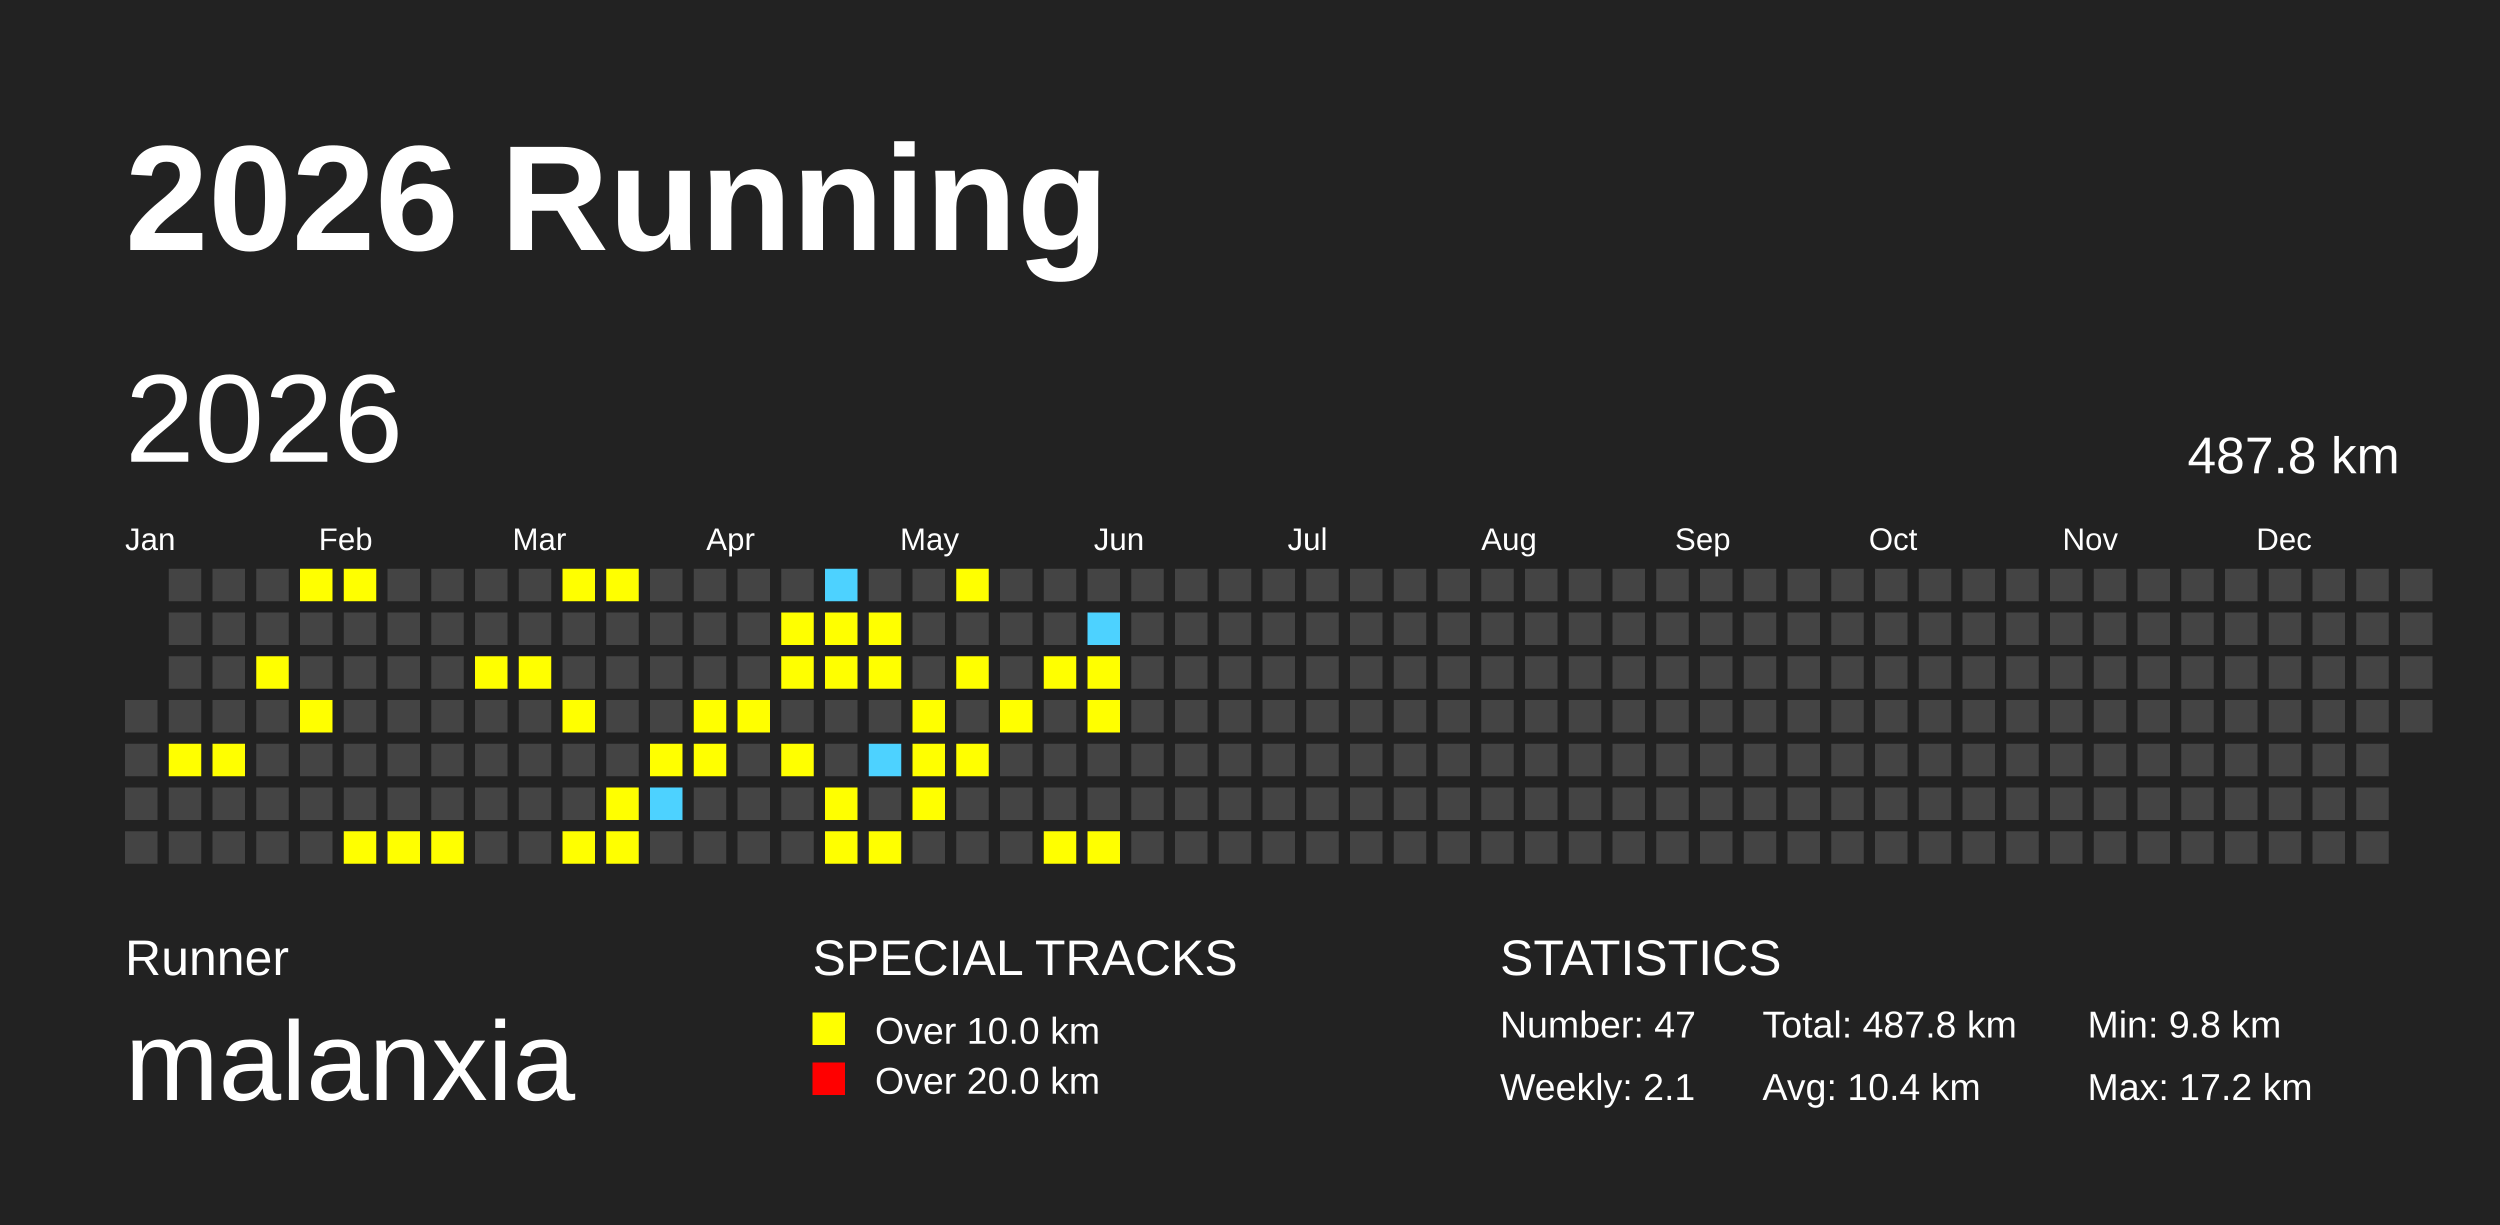
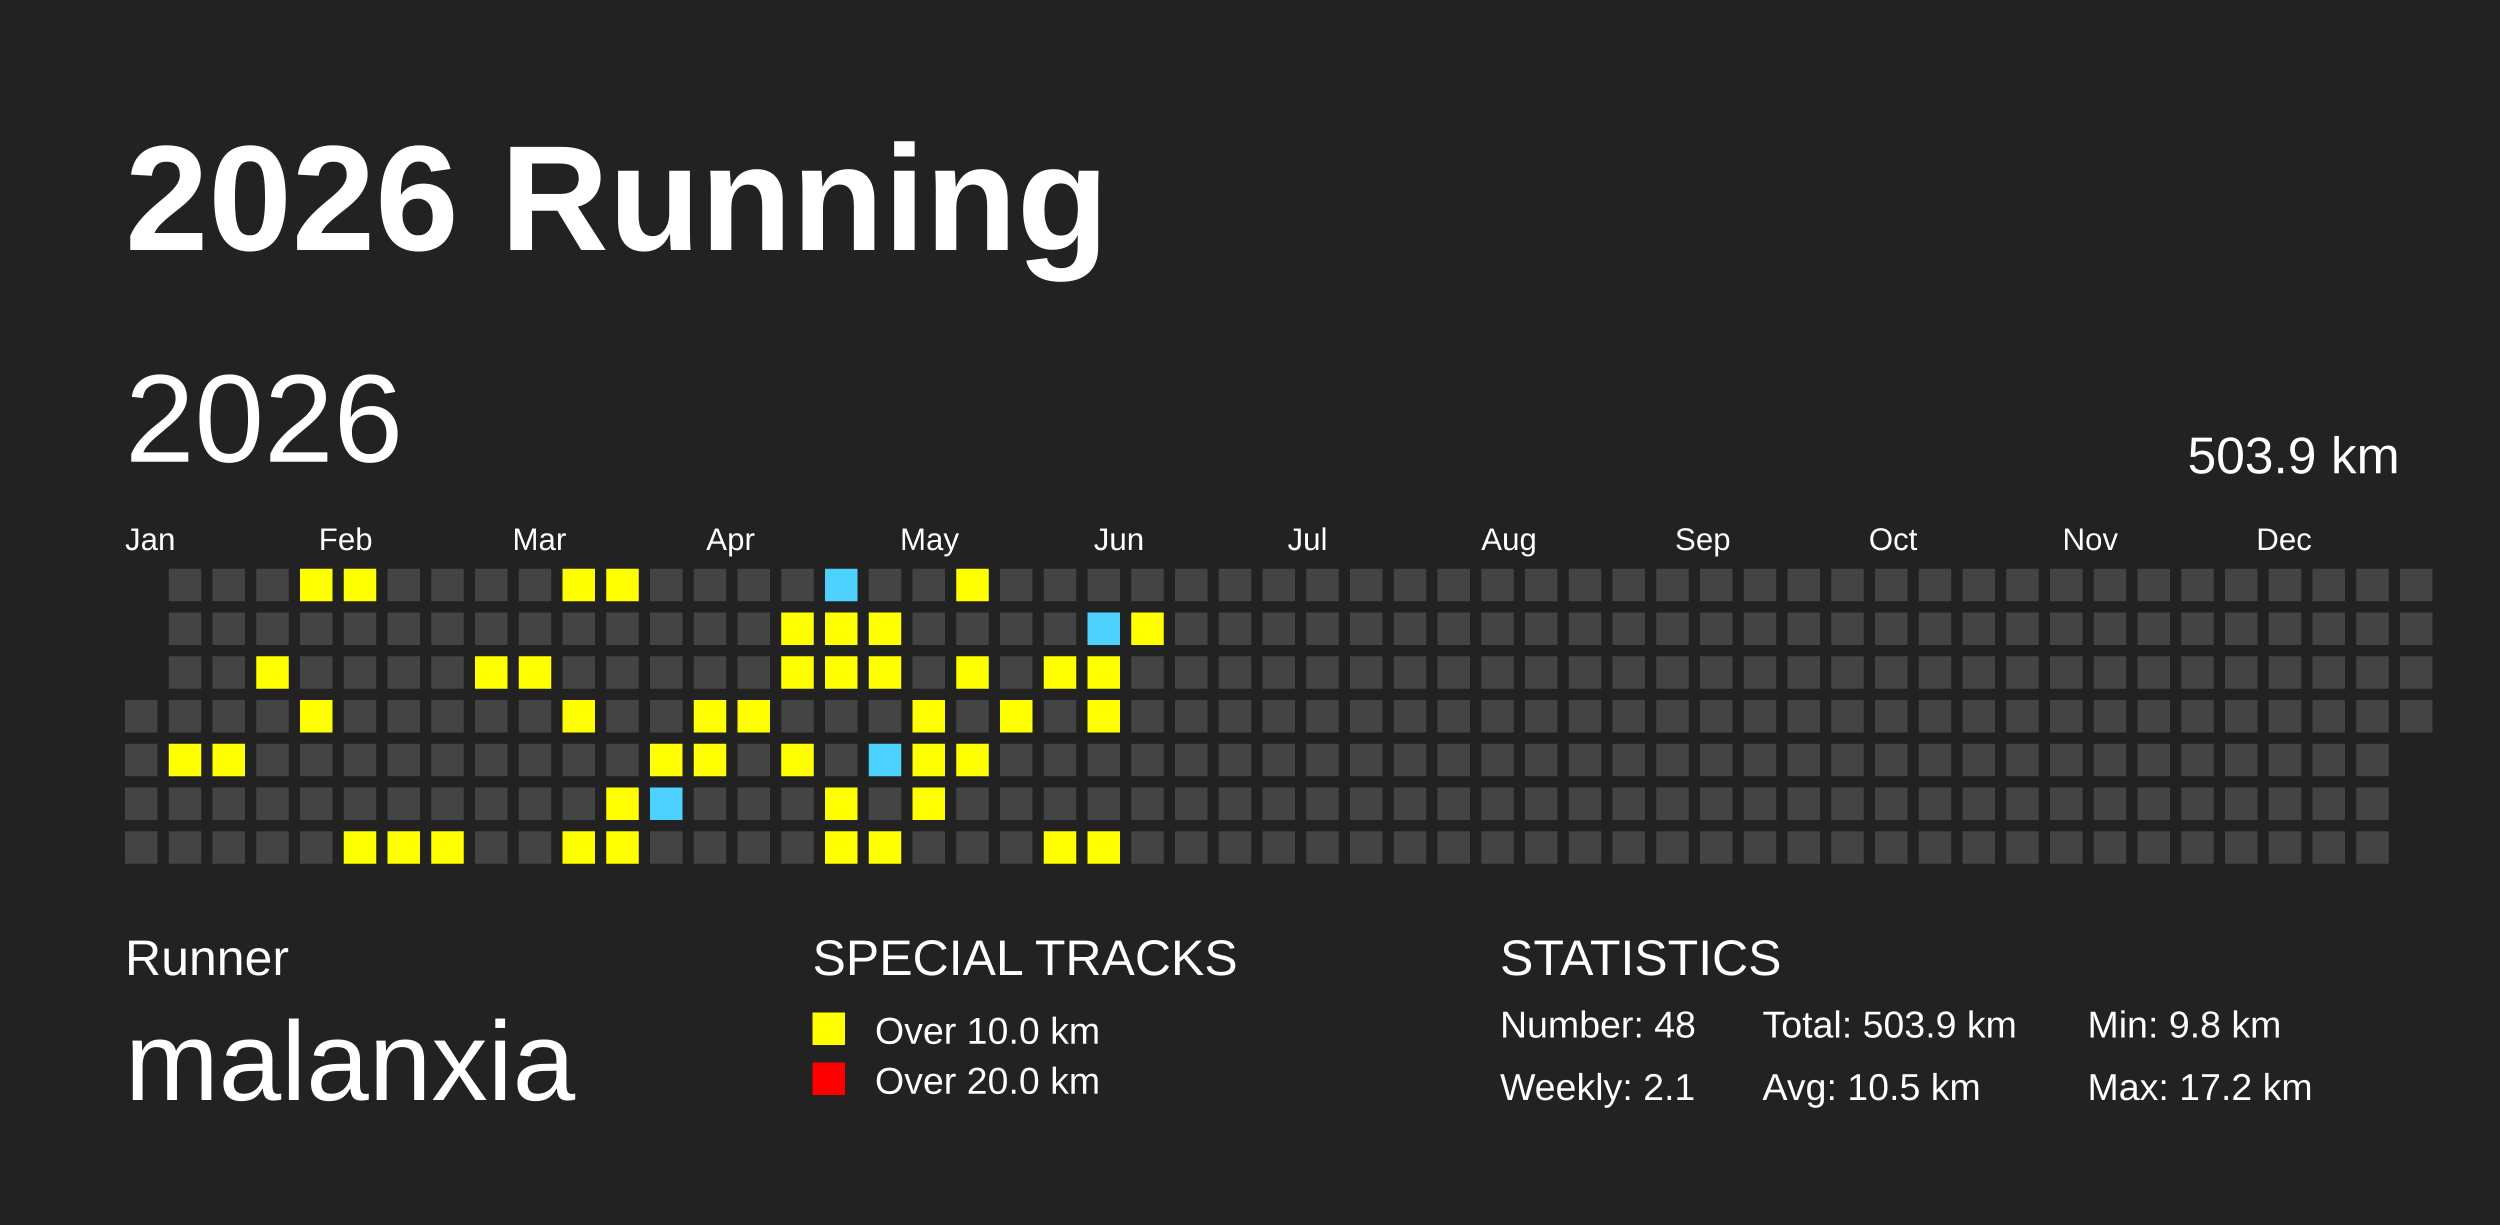
<svg xmlns="http://www.w3.org/2000/svg" baseProfile="full" height="98mm" version="1.1" viewBox="0,0,200,98" width="200mm">
  <defs />
  <rect fill="#222222" height="98" width="200" x="0" y="0" />
  <text fill="#FFFFFF" style="font-size:12px; font-family:Arial; font-weight:bold;" x="10" y="20">2026 Running</text>
  <text fill="#FFFFFF" style="font-size:4px; font-family:Arial" x="10" y="78">Runner</text>
  <text fill="#FFFFFF" style="font-size:9px; font-family:Arial" x="10" y="88">malanxia</text>
  <text fill="#FFFFFF" style="font-size:4px; font-family:Arial" x="65" y="78">SPECIAL TRACKS</text>
  <rect fill="yellow" height="2.6" width="2.6" x="65" y="81" />
  <text fill="#FFFFFF" style="font-size:3px; font-family:Arial" x="70" y="83.5">Over 10.0 km</text>
  <rect fill="red" height="2.6" width="2.6" x="65" y="85" />
  <text fill="#FFFFFF" style="font-size:3px; font-family:Arial" x="70" y="87.5">Over 20.0 km</text>
  <text fill="#FFFFFF" style="font-size:4px; font-family:Arial" x="120" y="78">STATISTICS</text>
-   <text fill="#FFFFFF" style="font-size:3px; font-family:Arial" x="120" y="83">Number: 47</text>
+   <text fill="#FFFFFF" style="font-size:3px; font-family:Arial" x="120" y="83">Number: 48</text>
  <text fill="#FFFFFF" style="font-size:3px; font-family:Arial" x="120" y="88">Weekly: 2.1</text>
-   <text fill="#FFFFFF" style="font-size:3px; font-family:Arial" x="141" y="83">Total: 487.8 km</text>
-   <text fill="#FFFFFF" style="font-size:3px; font-family:Arial" x="141" y="88">Avg: 10.4 km</text>
+   <text fill="#FFFFFF" style="font-size:3px; font-family:Arial" x="141" y="83">Total: 503.9 km</text>
+   <text fill="#FFFFFF" style="font-size:3px; font-family:Arial" x="141" y="88">Avg: 10.5 km</text>
  <text fill="#FFFFFF" style="font-size:3px; font-family:Arial" x="167" y="83">Min: 9.8 km</text>
  <text fill="#FFFFFF" style="font-size:3px; font-family:Arial" x="167" y="88">Max: 17.2 km</text>
  <text dominant-baseline="hanging" fill="#FFFFFF" style="font-size:10.0px; font-family:Arial;" x="10" y="30">2026</text>
-   <text dominant-baseline="hanging" fill="#FFFFFF" style="font-size:4.125px; font-family:Arial;" x="175" y="35">487.8 km</text>
+   <text dominant-baseline="hanging" fill="#FFFFFF" style="font-size:4.125px; font-family:Arial;" x="175" y="35">503.9 km</text>
  <text fill="#FFFFFF" style="font-size:2.5px; font-family:Arial" x="10.0" y="44">Jan</text>
  <text fill="#FFFFFF" style="font-size:2.5px; font-family:Arial" x="25.5" y="44">Feb</text>
  <text fill="#FFFFFF" style="font-size:2.5px; font-family:Arial" x="41.0" y="44">Mar</text>
  <text fill="#FFFFFF" style="font-size:2.5px; font-family:Arial" x="56.5" y="44">Apr</text>
  <text fill="#FFFFFF" style="font-size:2.5px; font-family:Arial" x="72.0" y="44">May</text>
  <text fill="#FFFFFF" style="font-size:2.5px; font-family:Arial" x="87.5" y="44">Jun</text>
  <text fill="#FFFFFF" style="font-size:2.5px; font-family:Arial" x="103.0" y="44">Jul</text>
  <text fill="#FFFFFF" style="font-size:2.5px; font-family:Arial" x="118.5" y="44">Aug</text>
  <text fill="#FFFFFF" style="font-size:2.5px; font-family:Arial" x="134.0" y="44">Sep</text>
  <text fill="#FFFFFF" style="font-size:2.5px; font-family:Arial" x="149.5" y="44">Oct</text>
  <text fill="#FFFFFF" style="font-size:2.5px; font-family:Arial" x="165.0" y="44">Nov</text>
  <text fill="#FFFFFF" style="font-size:2.5px; font-family:Arial" x="180.5" y="44">Dec</text>
  <rect fill="#444444" height="2.6" width="2.6" x="10.0" y="56.0" />
  <rect fill="#444444" height="2.6" width="2.6" x="10.0" y="59.5" />
  <rect fill="#444444" height="2.6" width="2.6" x="10.0" y="63.0" />
  <rect fill="#444444" height="2.6" width="2.6" x="10.0" y="66.5" />
  <rect fill="#444444" height="2.6" width="2.6" x="13.5" y="45.5" />
  <rect fill="#444444" height="2.6" width="2.6" x="13.5" y="49.0" />
  <rect fill="#444444" height="2.6" width="2.6" x="13.5" y="52.5" />
  <rect fill="#444444" height="2.6" width="2.6" x="13.5" y="56.0" />
  <rect fill="yellow" height="2.6" width="2.6" x="13.5" y="59.5" />
  <rect fill="#444444" height="2.6" width="2.6" x="13.5" y="63.0" />
  <rect fill="#444444" height="2.6" width="2.6" x="13.5" y="66.5" />
  <rect fill="#444444" height="2.6" width="2.6" x="17.0" y="45.5" />
  <rect fill="#444444" height="2.6" width="2.6" x="17.0" y="49.0" />
  <rect fill="#444444" height="2.6" width="2.6" x="17.0" y="52.5" />
  <rect fill="#444444" height="2.6" width="2.6" x="17.0" y="56.0" />
  <rect fill="yellow" height="2.6" width="2.6" x="17.0" y="59.5" />
  <rect fill="#444444" height="2.6" width="2.6" x="17.0" y="63.0" />
  <rect fill="#444444" height="2.6" width="2.6" x="17.0" y="66.5" />
  <rect fill="#444444" height="2.6" width="2.6" x="20.5" y="45.5" />
  <rect fill="#444444" height="2.6" width="2.6" x="20.5" y="49.0" />
  <rect fill="yellow" height="2.6" width="2.6" x="20.5" y="52.5" />
  <rect fill="#444444" height="2.6" width="2.6" x="20.5" y="56.0" />
  <rect fill="#444444" height="2.6" width="2.6" x="20.5" y="59.5" />
  <rect fill="#444444" height="2.6" width="2.6" x="20.5" y="63.0" />
  <rect fill="#444444" height="2.6" width="2.6" x="20.5" y="66.5" />
  <rect fill="yellow" height="2.6" width="2.6" x="24.0" y="45.5" />
  <rect fill="#444444" height="2.6" width="2.6" x="24.0" y="49.0" />
  <rect fill="#444444" height="2.6" width="2.6" x="24.0" y="52.5" />
  <rect fill="yellow" height="2.6" width="2.6" x="24.0" y="56.0" />
  <rect fill="#444444" height="2.6" width="2.6" x="24.0" y="59.5" />
  <rect fill="#444444" height="2.6" width="2.6" x="24.0" y="63.0" />
  <rect fill="#444444" height="2.6" width="2.6" x="24.0" y="66.5" />
  <rect fill="yellow" height="2.6" width="2.6" x="27.5" y="45.5" />
  <rect fill="#444444" height="2.6" width="2.6" x="27.5" y="49.0" />
  <rect fill="#444444" height="2.6" width="2.6" x="27.5" y="52.5" />
  <rect fill="#444444" height="2.6" width="2.6" x="27.5" y="56.0" />
  <rect fill="#444444" height="2.6" width="2.6" x="27.5" y="59.5" />
  <rect fill="#444444" height="2.6" width="2.6" x="27.5" y="63.0" />
  <rect fill="yellow" height="2.6" width="2.6" x="27.5" y="66.5" />
  <rect fill="#444444" height="2.6" width="2.6" x="31.0" y="45.5" />
  <rect fill="#444444" height="2.6" width="2.6" x="31.0" y="49.0" />
  <rect fill="#444444" height="2.6" width="2.6" x="31.0" y="52.5" />
  <rect fill="#444444" height="2.6" width="2.6" x="31.0" y="56.0" />
  <rect fill="#444444" height="2.6" width="2.6" x="31.0" y="59.5" />
  <rect fill="#444444" height="2.6" width="2.6" x="31.0" y="63.0" />
  <rect fill="yellow" height="2.6" width="2.6" x="31.0" y="66.5" />
  <rect fill="#444444" height="2.6" width="2.6" x="34.5" y="45.5" />
  <rect fill="#444444" height="2.6" width="2.6" x="34.5" y="49.0" />
  <rect fill="#444444" height="2.6" width="2.6" x="34.5" y="52.5" />
  <rect fill="#444444" height="2.6" width="2.6" x="34.5" y="56.0" />
  <rect fill="#444444" height="2.6" width="2.6" x="34.5" y="59.5" />
  <rect fill="#444444" height="2.6" width="2.6" x="34.5" y="63.0" />
  <rect fill="yellow" height="2.6" width="2.6" x="34.5" y="66.5" />
  <rect fill="#444444" height="2.6" width="2.6" x="38.0" y="45.5" />
  <rect fill="#444444" height="2.6" width="2.6" x="38.0" y="49.0" />
  <rect fill="yellow" height="2.6" width="2.6" x="38.0" y="52.5" />
  <rect fill="#444444" height="2.6" width="2.6" x="38.0" y="56.0" />
  <rect fill="#444444" height="2.6" width="2.6" x="38.0" y="59.5" />
  <rect fill="#444444" height="2.6" width="2.6" x="38.0" y="63.0" />
  <rect fill="#444444" height="2.6" width="2.6" x="38.0" y="66.5" />
  <rect fill="#444444" height="2.6" width="2.6" x="41.5" y="45.5" />
  <rect fill="#444444" height="2.6" width="2.6" x="41.5" y="49.0" />
  <rect fill="yellow" height="2.6" width="2.6" x="41.5" y="52.5" />
  <rect fill="#444444" height="2.6" width="2.6" x="41.5" y="56.0" />
  <rect fill="#444444" height="2.6" width="2.6" x="41.5" y="59.5" />
  <rect fill="#444444" height="2.6" width="2.6" x="41.5" y="63.0" />
  <rect fill="#444444" height="2.6" width="2.6" x="41.5" y="66.5" />
  <rect fill="yellow" height="2.6" width="2.6" x="45.0" y="45.5" />
  <rect fill="#444444" height="2.6" width="2.6" x="45.0" y="49.0" />
  <rect fill="#444444" height="2.6" width="2.6" x="45.0" y="52.5" />
  <rect fill="yellow" height="2.6" width="2.6" x="45.0" y="56.0" />
  <rect fill="#444444" height="2.6" width="2.6" x="45.0" y="59.5" />
  <rect fill="#444444" height="2.6" width="2.6" x="45.0" y="63.0" />
  <rect fill="yellow" height="2.6" width="2.6" x="45.0" y="66.5" />
  <rect fill="yellow" height="2.6" width="2.6" x="48.5" y="45.5" />
  <rect fill="#444444" height="2.6" width="2.6" x="48.5" y="49.0" />
  <rect fill="#444444" height="2.6" width="2.6" x="48.5" y="52.5" />
  <rect fill="#444444" height="2.6" width="2.6" x="48.5" y="56.0" />
  <rect fill="#444444" height="2.6" width="2.6" x="48.5" y="59.5" />
  <rect fill="yellow" height="2.6" width="2.6" x="48.5" y="63.0" />
  <rect fill="yellow" height="2.6" width="2.6" x="48.5" y="66.5" />
  <rect fill="#444444" height="2.6" width="2.6" x="52.0" y="45.5" />
  <rect fill="#444444" height="2.6" width="2.6" x="52.0" y="49.0" />
  <rect fill="#444444" height="2.6" width="2.6" x="52.0" y="52.5" />
  <rect fill="#444444" height="2.6" width="2.6" x="52.0" y="56.0" />
  <rect fill="yellow" height="2.6" width="2.6" x="52.0" y="59.5" />
  <rect fill="#4DD2FF" height="2.6" width="2.6" x="52.0" y="63.0" />
  <rect fill="#444444" height="2.6" width="2.6" x="52.0" y="66.5" />
  <rect fill="#444444" height="2.6" width="2.6" x="55.5" y="45.5" />
  <rect fill="#444444" height="2.6" width="2.6" x="55.5" y="49.0" />
  <rect fill="#444444" height="2.6" width="2.6" x="55.5" y="52.5" />
  <rect fill="yellow" height="2.6" width="2.6" x="55.5" y="56.0" />
  <rect fill="yellow" height="2.6" width="2.6" x="55.5" y="59.5" />
  <rect fill="#444444" height="2.6" width="2.6" x="55.5" y="63.0" />
  <rect fill="#444444" height="2.6" width="2.6" x="55.5" y="66.5" />
  <rect fill="#444444" height="2.6" width="2.6" x="59.0" y="45.5" />
  <rect fill="#444444" height="2.6" width="2.6" x="59.0" y="49.0" />
  <rect fill="#444444" height="2.6" width="2.6" x="59.0" y="52.5" />
  <rect fill="yellow" height="2.6" width="2.6" x="59.0" y="56.0" />
  <rect fill="#444444" height="2.6" width="2.6" x="59.0" y="59.5" />
  <rect fill="#444444" height="2.6" width="2.6" x="59.0" y="63.0" />
  <rect fill="#444444" height="2.6" width="2.6" x="59.0" y="66.5" />
  <rect fill="#444444" height="2.6" width="2.6" x="62.5" y="45.5" />
  <rect fill="yellow" height="2.6" width="2.6" x="62.5" y="49.0" />
  <rect fill="yellow" height="2.6" width="2.6" x="62.5" y="52.5" />
  <rect fill="#444444" height="2.6" width="2.6" x="62.5" y="56.0" />
  <rect fill="yellow" height="2.6" width="2.6" x="62.5" y="59.5" />
  <rect fill="#444444" height="2.6" width="2.6" x="62.5" y="63.0" />
  <rect fill="#444444" height="2.6" width="2.6" x="62.5" y="66.5" />
  <rect fill="#4DD2FF" height="2.6" width="2.6" x="66.0" y="45.5" />
  <rect fill="yellow" height="2.6" width="2.6" x="66.0" y="49.0" />
  <rect fill="yellow" height="2.6" width="2.6" x="66.0" y="52.5" />
  <rect fill="#444444" height="2.6" width="2.6" x="66.0" y="56.0" />
  <rect fill="#444444" height="2.6" width="2.6" x="66.0" y="59.5" />
  <rect fill="yellow" height="2.6" width="2.6" x="66.0" y="63.0" />
  <rect fill="yellow" height="2.6" width="2.6" x="66.0" y="66.5" />
  <rect fill="#444444" height="2.6" width="2.6" x="69.5" y="45.5" />
  <rect fill="yellow" height="2.6" width="2.6" x="69.5" y="49.0" />
  <rect fill="yellow" height="2.6" width="2.6" x="69.5" y="52.5" />
  <rect fill="#444444" height="2.6" width="2.6" x="69.5" y="56.0" />
  <rect fill="#4DD2FF" height="2.6" width="2.6" x="69.5" y="59.5" />
  <rect fill="#444444" height="2.6" width="2.6" x="69.5" y="63.0" />
  <rect fill="yellow" height="2.6" width="2.6" x="69.5" y="66.5" />
  <rect fill="#444444" height="2.6" width="2.6" x="73.0" y="45.5" />
  <rect fill="#444444" height="2.6" width="2.6" x="73.0" y="49.0" />
  <rect fill="#444444" height="2.6" width="2.6" x="73.0" y="52.5" />
  <rect fill="yellow" height="2.6" width="2.6" x="73.0" y="56.0" />
  <rect fill="yellow" height="2.6" width="2.6" x="73.0" y="59.5" />
  <rect fill="yellow" height="2.6" width="2.6" x="73.0" y="63.0" />
  <rect fill="#444444" height="2.6" width="2.6" x="73.0" y="66.5" />
  <rect fill="yellow" height="2.6" width="2.6" x="76.5" y="45.5" />
  <rect fill="#444444" height="2.6" width="2.6" x="76.5" y="49.0" />
  <rect fill="yellow" height="2.6" width="2.6" x="76.5" y="52.5" />
  <rect fill="#444444" height="2.6" width="2.6" x="76.5" y="56.0" />
  <rect fill="yellow" height="2.6" width="2.6" x="76.5" y="59.5" />
  <rect fill="#444444" height="2.6" width="2.6" x="76.5" y="63.0" />
  <rect fill="#444444" height="2.6" width="2.6" x="76.5" y="66.5" />
  <rect fill="#444444" height="2.6" width="2.6" x="80.0" y="45.5" />
  <rect fill="#444444" height="2.6" width="2.6" x="80.0" y="49.0" />
  <rect fill="#444444" height="2.6" width="2.6" x="80.0" y="52.5" />
  <rect fill="yellow" height="2.6" width="2.6" x="80.0" y="56.0" />
  <rect fill="#444444" height="2.6" width="2.6" x="80.0" y="59.5" />
  <rect fill="#444444" height="2.6" width="2.6" x="80.0" y="63.0" />
  <rect fill="#444444" height="2.6" width="2.6" x="80.0" y="66.5" />
  <rect fill="#444444" height="2.6" width="2.6" x="83.5" y="45.5" />
  <rect fill="#444444" height="2.6" width="2.6" x="83.5" y="49.0" />
  <rect fill="yellow" height="2.6" width="2.6" x="83.5" y="52.5" />
  <rect fill="#444444" height="2.6" width="2.6" x="83.5" y="56.0" />
  <rect fill="#444444" height="2.6" width="2.6" x="83.5" y="59.5" />
  <rect fill="#444444" height="2.6" width="2.6" x="83.5" y="63.0" />
  <rect fill="yellow" height="2.6" width="2.6" x="83.5" y="66.5" />
  <rect fill="#444444" height="2.6" width="2.6" x="87.0" y="45.5" />
  <rect fill="#4DD2FF" height="2.6" width="2.6" x="87.0" y="49.0" />
  <rect fill="yellow" height="2.6" width="2.6" x="87.0" y="52.5" />
  <rect fill="yellow" height="2.6" width="2.6" x="87.0" y="56.0" />
  <rect fill="#444444" height="2.6" width="2.6" x="87.0" y="59.5" />
  <rect fill="#444444" height="2.6" width="2.6" x="87.0" y="63.0" />
  <rect fill="yellow" height="2.6" width="2.6" x="87.0" y="66.5" />
  <rect fill="#444444" height="2.6" width="2.6" x="90.5" y="45.5" />
-   <rect fill="#444444" height="2.6" width="2.6" x="90.5" y="49.0" />
+   <rect fill="yellow" height="2.6" width="2.6" x="90.5" y="49.0" />
  <rect fill="#444444" height="2.6" width="2.6" x="90.5" y="52.5" />
  <rect fill="#444444" height="2.6" width="2.6" x="90.5" y="56.0" />
  <rect fill="#444444" height="2.6" width="2.6" x="90.5" y="59.5" />
  <rect fill="#444444" height="2.6" width="2.6" x="90.5" y="63.0" />
  <rect fill="#444444" height="2.6" width="2.6" x="90.5" y="66.5" />
  <rect fill="#444444" height="2.6" width="2.6" x="94.0" y="45.5" />
  <rect fill="#444444" height="2.6" width="2.6" x="94.0" y="49.0" />
  <rect fill="#444444" height="2.6" width="2.6" x="94.0" y="52.5" />
  <rect fill="#444444" height="2.6" width="2.6" x="94.0" y="56.0" />
  <rect fill="#444444" height="2.6" width="2.6" x="94.0" y="59.5" />
  <rect fill="#444444" height="2.6" width="2.6" x="94.0" y="63.0" />
  <rect fill="#444444" height="2.6" width="2.6" x="94.0" y="66.5" />
  <rect fill="#444444" height="2.6" width="2.6" x="97.5" y="45.5" />
  <rect fill="#444444" height="2.6" width="2.6" x="97.5" y="49.0" />
  <rect fill="#444444" height="2.6" width="2.6" x="97.5" y="52.5" />
  <rect fill="#444444" height="2.6" width="2.6" x="97.5" y="56.0" />
  <rect fill="#444444" height="2.6" width="2.6" x="97.5" y="59.5" />
  <rect fill="#444444" height="2.6" width="2.6" x="97.5" y="63.0" />
  <rect fill="#444444" height="2.6" width="2.6" x="97.5" y="66.5" />
  <rect fill="#444444" height="2.6" width="2.6" x="101.0" y="45.5" />
  <rect fill="#444444" height="2.6" width="2.6" x="101.0" y="49.0" />
  <rect fill="#444444" height="2.6" width="2.6" x="101.0" y="52.5" />
  <rect fill="#444444" height="2.6" width="2.6" x="101.0" y="56.0" />
  <rect fill="#444444" height="2.6" width="2.6" x="101.0" y="59.5" />
  <rect fill="#444444" height="2.6" width="2.6" x="101.0" y="63.0" />
  <rect fill="#444444" height="2.6" width="2.6" x="101.0" y="66.5" />
  <rect fill="#444444" height="2.6" width="2.6" x="104.5" y="45.5" />
  <rect fill="#444444" height="2.6" width="2.6" x="104.5" y="49.0" />
  <rect fill="#444444" height="2.6" width="2.6" x="104.5" y="52.5" />
  <rect fill="#444444" height="2.6" width="2.6" x="104.5" y="56.0" />
  <rect fill="#444444" height="2.6" width="2.6" x="104.5" y="59.5" />
  <rect fill="#444444" height="2.6" width="2.6" x="104.5" y="63.0" />
  <rect fill="#444444" height="2.6" width="2.6" x="104.5" y="66.5" />
  <rect fill="#444444" height="2.6" width="2.6" x="108.0" y="45.5" />
  <rect fill="#444444" height="2.6" width="2.6" x="108.0" y="49.0" />
  <rect fill="#444444" height="2.6" width="2.6" x="108.0" y="52.5" />
  <rect fill="#444444" height="2.6" width="2.6" x="108.0" y="56.0" />
  <rect fill="#444444" height="2.6" width="2.6" x="108.0" y="59.5" />
  <rect fill="#444444" height="2.6" width="2.6" x="108.0" y="63.0" />
  <rect fill="#444444" height="2.6" width="2.6" x="108.0" y="66.5" />
  <rect fill="#444444" height="2.6" width="2.6" x="111.5" y="45.5" />
  <rect fill="#444444" height="2.6" width="2.6" x="111.5" y="49.0" />
  <rect fill="#444444" height="2.6" width="2.6" x="111.5" y="52.5" />
  <rect fill="#444444" height="2.6" width="2.6" x="111.5" y="56.0" />
  <rect fill="#444444" height="2.6" width="2.6" x="111.5" y="59.5" />
  <rect fill="#444444" height="2.6" width="2.6" x="111.5" y="63.0" />
  <rect fill="#444444" height="2.6" width="2.6" x="111.5" y="66.5" />
  <rect fill="#444444" height="2.6" width="2.6" x="115.0" y="45.5" />
  <rect fill="#444444" height="2.6" width="2.6" x="115.0" y="49.0" />
  <rect fill="#444444" height="2.6" width="2.6" x="115.0" y="52.5" />
  <rect fill="#444444" height="2.6" width="2.6" x="115.0" y="56.0" />
  <rect fill="#444444" height="2.6" width="2.6" x="115.0" y="59.5" />
  <rect fill="#444444" height="2.6" width="2.6" x="115.0" y="63.0" />
  <rect fill="#444444" height="2.6" width="2.6" x="115.0" y="66.5" />
  <rect fill="#444444" height="2.6" width="2.6" x="118.5" y="45.5" />
  <rect fill="#444444" height="2.6" width="2.6" x="118.5" y="49.0" />
  <rect fill="#444444" height="2.6" width="2.6" x="118.5" y="52.5" />
  <rect fill="#444444" height="2.6" width="2.6" x="118.5" y="56.0" />
  <rect fill="#444444" height="2.6" width="2.6" x="118.5" y="59.5" />
  <rect fill="#444444" height="2.6" width="2.6" x="118.5" y="63.0" />
  <rect fill="#444444" height="2.6" width="2.6" x="118.5" y="66.5" />
  <rect fill="#444444" height="2.6" width="2.6" x="122.0" y="45.5" />
  <rect fill="#444444" height="2.6" width="2.6" x="122.0" y="49.0" />
  <rect fill="#444444" height="2.6" width="2.6" x="122.0" y="52.5" />
  <rect fill="#444444" height="2.6" width="2.6" x="122.0" y="56.0" />
  <rect fill="#444444" height="2.6" width="2.6" x="122.0" y="59.5" />
  <rect fill="#444444" height="2.6" width="2.6" x="122.0" y="63.0" />
  <rect fill="#444444" height="2.6" width="2.6" x="122.0" y="66.5" />
  <rect fill="#444444" height="2.6" width="2.6" x="125.5" y="45.5" />
  <rect fill="#444444" height="2.6" width="2.6" x="125.5" y="49.0" />
  <rect fill="#444444" height="2.6" width="2.6" x="125.5" y="52.5" />
  <rect fill="#444444" height="2.6" width="2.6" x="125.5" y="56.0" />
  <rect fill="#444444" height="2.6" width="2.6" x="125.5" y="59.5" />
  <rect fill="#444444" height="2.6" width="2.6" x="125.5" y="63.0" />
  <rect fill="#444444" height="2.6" width="2.6" x="125.5" y="66.5" />
  <rect fill="#444444" height="2.6" width="2.6" x="129.0" y="45.5" />
  <rect fill="#444444" height="2.6" width="2.6" x="129.0" y="49.0" />
  <rect fill="#444444" height="2.6" width="2.6" x="129.0" y="52.5" />
  <rect fill="#444444" height="2.6" width="2.6" x="129.0" y="56.0" />
  <rect fill="#444444" height="2.6" width="2.6" x="129.0" y="59.5" />
  <rect fill="#444444" height="2.6" width="2.6" x="129.0" y="63.0" />
  <rect fill="#444444" height="2.6" width="2.6" x="129.0" y="66.5" />
  <rect fill="#444444" height="2.6" width="2.6" x="132.5" y="45.5" />
  <rect fill="#444444" height="2.6" width="2.6" x="132.5" y="49.0" />
  <rect fill="#444444" height="2.6" width="2.6" x="132.5" y="52.5" />
  <rect fill="#444444" height="2.6" width="2.6" x="132.5" y="56.0" />
  <rect fill="#444444" height="2.6" width="2.6" x="132.5" y="59.5" />
  <rect fill="#444444" height="2.6" width="2.6" x="132.5" y="63.0" />
  <rect fill="#444444" height="2.6" width="2.6" x="132.5" y="66.5" />
  <rect fill="#444444" height="2.6" width="2.6" x="136.0" y="45.5" />
  <rect fill="#444444" height="2.6" width="2.6" x="136.0" y="49.0" />
  <rect fill="#444444" height="2.6" width="2.6" x="136.0" y="52.5" />
  <rect fill="#444444" height="2.6" width="2.6" x="136.0" y="56.0" />
  <rect fill="#444444" height="2.6" width="2.6" x="136.0" y="59.5" />
  <rect fill="#444444" height="2.6" width="2.6" x="136.0" y="63.0" />
  <rect fill="#444444" height="2.6" width="2.6" x="136.0" y="66.5" />
  <rect fill="#444444" height="2.6" width="2.6" x="139.5" y="45.5" />
  <rect fill="#444444" height="2.6" width="2.6" x="139.5" y="49.0" />
  <rect fill="#444444" height="2.6" width="2.6" x="139.5" y="52.5" />
  <rect fill="#444444" height="2.6" width="2.6" x="139.5" y="56.0" />
  <rect fill="#444444" height="2.6" width="2.6" x="139.5" y="59.5" />
  <rect fill="#444444" height="2.6" width="2.6" x="139.5" y="63.0" />
  <rect fill="#444444" height="2.6" width="2.6" x="139.5" y="66.5" />
  <rect fill="#444444" height="2.6" width="2.6" x="143.0" y="45.5" />
  <rect fill="#444444" height="2.6" width="2.6" x="143.0" y="49.0" />
  <rect fill="#444444" height="2.6" width="2.6" x="143.0" y="52.5" />
  <rect fill="#444444" height="2.6" width="2.6" x="143.0" y="56.0" />
  <rect fill="#444444" height="2.6" width="2.6" x="143.0" y="59.5" />
  <rect fill="#444444" height="2.6" width="2.6" x="143.0" y="63.0" />
  <rect fill="#444444" height="2.6" width="2.6" x="143.0" y="66.5" />
  <rect fill="#444444" height="2.6" width="2.6" x="146.5" y="45.5" />
  <rect fill="#444444" height="2.6" width="2.6" x="146.5" y="49.0" />
  <rect fill="#444444" height="2.6" width="2.6" x="146.5" y="52.5" />
  <rect fill="#444444" height="2.6" width="2.6" x="146.5" y="56.0" />
  <rect fill="#444444" height="2.6" width="2.6" x="146.5" y="59.5" />
  <rect fill="#444444" height="2.6" width="2.6" x="146.5" y="63.0" />
  <rect fill="#444444" height="2.6" width="2.6" x="146.5" y="66.5" />
  <rect fill="#444444" height="2.6" width="2.6" x="150.0" y="45.5" />
  <rect fill="#444444" height="2.6" width="2.6" x="150.0" y="49.0" />
  <rect fill="#444444" height="2.6" width="2.6" x="150.0" y="52.5" />
  <rect fill="#444444" height="2.6" width="2.6" x="150.0" y="56.0" />
  <rect fill="#444444" height="2.6" width="2.6" x="150.0" y="59.5" />
  <rect fill="#444444" height="2.6" width="2.6" x="150.0" y="63.0" />
  <rect fill="#444444" height="2.6" width="2.6" x="150.0" y="66.5" />
  <rect fill="#444444" height="2.6" width="2.6" x="153.5" y="45.5" />
  <rect fill="#444444" height="2.6" width="2.6" x="153.5" y="49.0" />
  <rect fill="#444444" height="2.6" width="2.6" x="153.5" y="52.5" />
  <rect fill="#444444" height="2.6" width="2.6" x="153.5" y="56.0" />
  <rect fill="#444444" height="2.6" width="2.6" x="153.5" y="59.5" />
  <rect fill="#444444" height="2.6" width="2.6" x="153.5" y="63.0" />
  <rect fill="#444444" height="2.6" width="2.6" x="153.5" y="66.5" />
  <rect fill="#444444" height="2.6" width="2.6" x="157.0" y="45.5" />
  <rect fill="#444444" height="2.6" width="2.6" x="157.0" y="49.0" />
  <rect fill="#444444" height="2.6" width="2.6" x="157.0" y="52.5" />
  <rect fill="#444444" height="2.6" width="2.6" x="157.0" y="56.0" />
  <rect fill="#444444" height="2.6" width="2.6" x="157.0" y="59.5" />
  <rect fill="#444444" height="2.6" width="2.6" x="157.0" y="63.0" />
  <rect fill="#444444" height="2.6" width="2.6" x="157.0" y="66.5" />
  <rect fill="#444444" height="2.6" width="2.6" x="160.5" y="45.5" />
  <rect fill="#444444" height="2.6" width="2.6" x="160.5" y="49.0" />
  <rect fill="#444444" height="2.6" width="2.6" x="160.5" y="52.5" />
  <rect fill="#444444" height="2.6" width="2.6" x="160.5" y="56.0" />
  <rect fill="#444444" height="2.6" width="2.6" x="160.5" y="59.5" />
  <rect fill="#444444" height="2.6" width="2.6" x="160.5" y="63.0" />
  <rect fill="#444444" height="2.6" width="2.6" x="160.5" y="66.5" />
  <rect fill="#444444" height="2.6" width="2.6" x="164.0" y="45.5" />
  <rect fill="#444444" height="2.6" width="2.6" x="164.0" y="49.0" />
  <rect fill="#444444" height="2.6" width="2.6" x="164.0" y="52.5" />
  <rect fill="#444444" height="2.6" width="2.6" x="164.0" y="56.0" />
  <rect fill="#444444" height="2.6" width="2.6" x="164.0" y="59.5" />
  <rect fill="#444444" height="2.6" width="2.6" x="164.0" y="63.0" />
  <rect fill="#444444" height="2.6" width="2.6" x="164.0" y="66.5" />
  <rect fill="#444444" height="2.6" width="2.6" x="167.5" y="45.5" />
  <rect fill="#444444" height="2.6" width="2.6" x="167.5" y="49.0" />
  <rect fill="#444444" height="2.6" width="2.6" x="167.5" y="52.5" />
  <rect fill="#444444" height="2.6" width="2.6" x="167.5" y="56.0" />
  <rect fill="#444444" height="2.6" width="2.6" x="167.5" y="59.5" />
  <rect fill="#444444" height="2.6" width="2.6" x="167.5" y="63.0" />
  <rect fill="#444444" height="2.6" width="2.6" x="167.5" y="66.5" />
  <rect fill="#444444" height="2.6" width="2.6" x="171.0" y="45.5" />
  <rect fill="#444444" height="2.6" width="2.6" x="171.0" y="49.0" />
  <rect fill="#444444" height="2.6" width="2.6" x="171.0" y="52.5" />
  <rect fill="#444444" height="2.6" width="2.6" x="171.0" y="56.0" />
  <rect fill="#444444" height="2.6" width="2.6" x="171.0" y="59.5" />
  <rect fill="#444444" height="2.6" width="2.6" x="171.0" y="63.0" />
  <rect fill="#444444" height="2.6" width="2.6" x="171.0" y="66.5" />
  <rect fill="#444444" height="2.6" width="2.6" x="174.5" y="45.5" />
  <rect fill="#444444" height="2.6" width="2.6" x="174.5" y="49.0" />
  <rect fill="#444444" height="2.6" width="2.6" x="174.5" y="52.5" />
  <rect fill="#444444" height="2.6" width="2.6" x="174.5" y="56.0" />
  <rect fill="#444444" height="2.6" width="2.6" x="174.5" y="59.5" />
  <rect fill="#444444" height="2.6" width="2.6" x="174.5" y="63.0" />
  <rect fill="#444444" height="2.6" width="2.6" x="174.5" y="66.5" />
  <rect fill="#444444" height="2.6" width="2.6" x="178.0" y="45.5" />
  <rect fill="#444444" height="2.6" width="2.6" x="178.0" y="49.0" />
  <rect fill="#444444" height="2.6" width="2.6" x="178.0" y="52.5" />
  <rect fill="#444444" height="2.6" width="2.6" x="178.0" y="56.0" />
  <rect fill="#444444" height="2.6" width="2.6" x="178.0" y="59.5" />
  <rect fill="#444444" height="2.6" width="2.6" x="178.0" y="63.0" />
  <rect fill="#444444" height="2.6" width="2.6" x="178.0" y="66.5" />
  <rect fill="#444444" height="2.6" width="2.6" x="181.5" y="45.5" />
  <rect fill="#444444" height="2.6" width="2.6" x="181.5" y="49.0" />
  <rect fill="#444444" height="2.6" width="2.6" x="181.5" y="52.5" />
  <rect fill="#444444" height="2.6" width="2.6" x="181.5" y="56.0" />
  <rect fill="#444444" height="2.6" width="2.6" x="181.5" y="59.5" />
  <rect fill="#444444" height="2.6" width="2.6" x="181.5" y="63.0" />
  <rect fill="#444444" height="2.6" width="2.6" x="181.5" y="66.5" />
  <rect fill="#444444" height="2.6" width="2.6" x="185.0" y="45.5" />
  <rect fill="#444444" height="2.6" width="2.6" x="185.0" y="49.0" />
  <rect fill="#444444" height="2.6" width="2.6" x="185.0" y="52.5" />
  <rect fill="#444444" height="2.6" width="2.6" x="185.0" y="56.0" />
  <rect fill="#444444" height="2.6" width="2.6" x="185.0" y="59.5" />
  <rect fill="#444444" height="2.6" width="2.6" x="185.0" y="63.0" />
  <rect fill="#444444" height="2.6" width="2.6" x="185.0" y="66.5" />
  <rect fill="#444444" height="2.6" width="2.6" x="188.5" y="45.5" />
  <rect fill="#444444" height="2.6" width="2.6" x="188.5" y="49.0" />
  <rect fill="#444444" height="2.6" width="2.6" x="188.5" y="52.5" />
  <rect fill="#444444" height="2.6" width="2.6" x="188.5" y="56.0" />
  <rect fill="#444444" height="2.6" width="2.6" x="188.5" y="59.5" />
  <rect fill="#444444" height="2.6" width="2.6" x="188.5" y="63.0" />
  <rect fill="#444444" height="2.6" width="2.6" x="188.5" y="66.5" />
  <rect fill="#444444" height="2.6" width="2.6" x="192.0" y="45.5" />
  <rect fill="#444444" height="2.6" width="2.6" x="192.0" y="49.0" />
  <rect fill="#444444" height="2.6" width="2.6" x="192.0" y="52.5" />
  <rect fill="#444444" height="2.6" width="2.6" x="192.0" y="56.0" />
</svg>
